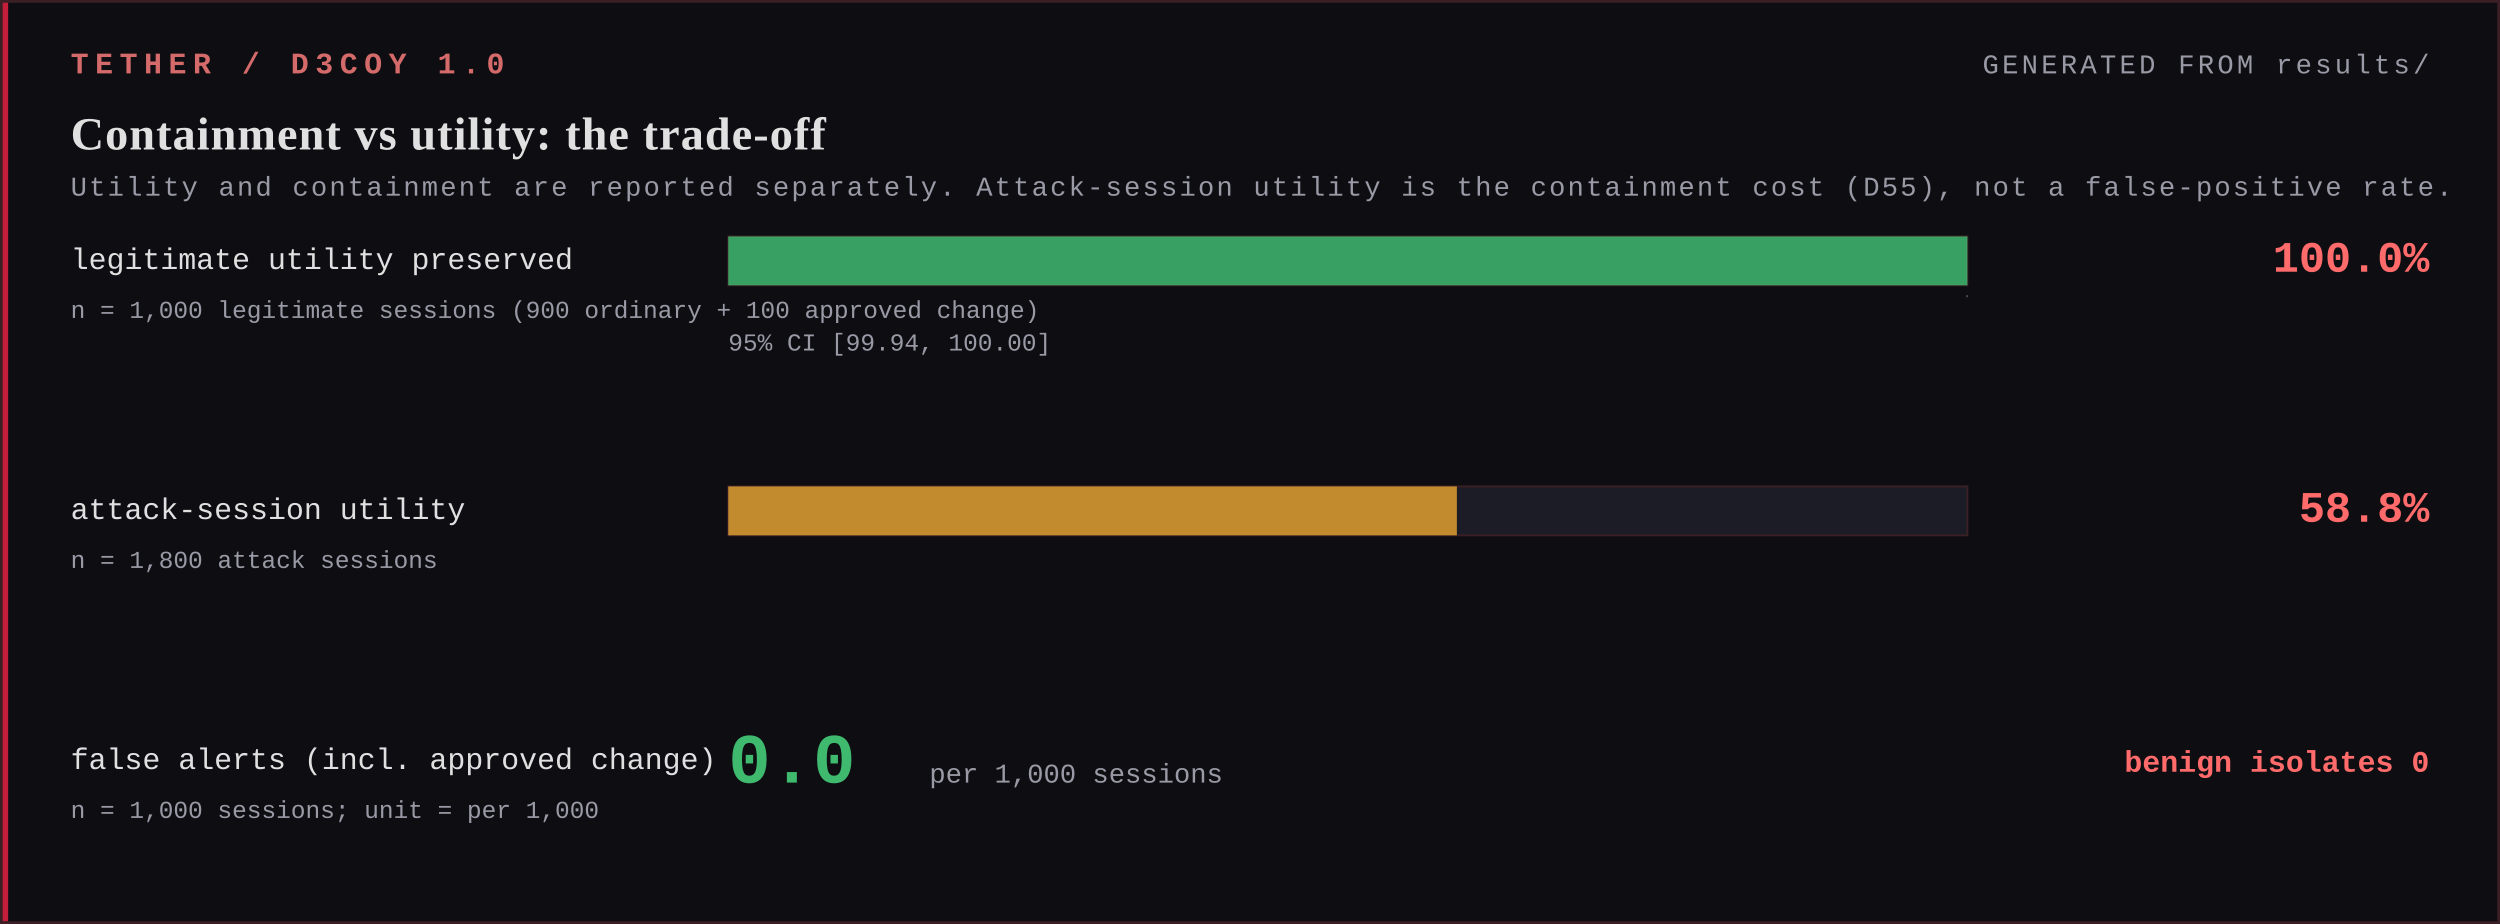
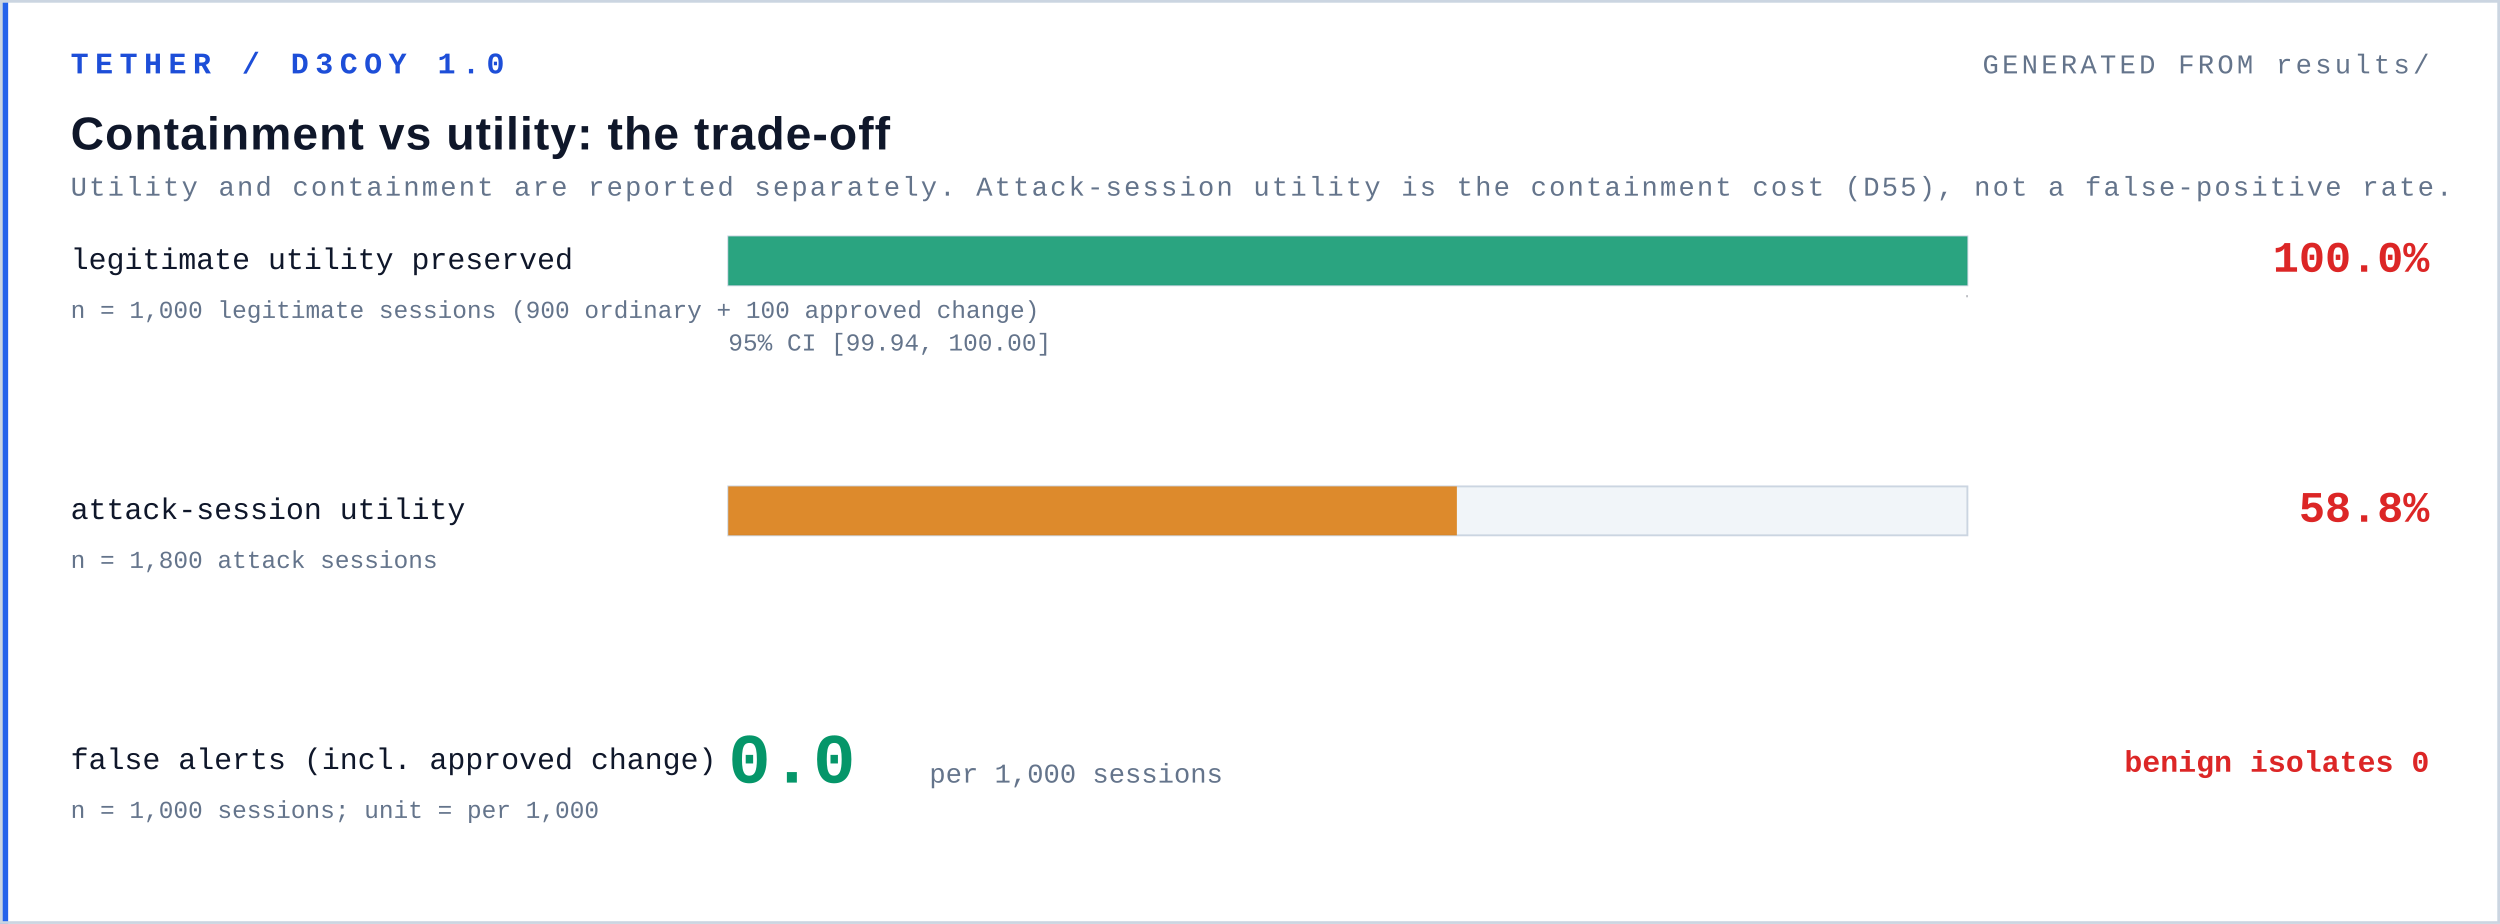
<svg xmlns="http://www.w3.org/2000/svg" viewBox="0 0 920 340" width="100%" role="img" aria-labelledby="exhibit-title" preserveAspectRatio="xMidYMid meet">
-   <rect x="0.00" y="0.00" width="920.00" height="340.00" fill="#0d0d12" />
-   <rect x="0.00" y="0.00" width="3.00" height="340.00" fill="#c41e3a" />
-   <rect x="0.50" y="0.50" width="919.00" height="339.00" fill="none" stroke="#3a1f25" stroke-width="1.0" />
-   <text x="26.00" y="27.00" font-size="11" font-family="Consolas, 'Courier New', monospace" fill="#d46a6a" text-anchor="start" font-weight="700" letter-spacing="2.4">TETHER / D3COY 1.0</text>
-   <text x="894.00" y="27.00" font-size="10" font-family="Consolas, 'Courier New', monospace" fill="#9a9aa6" text-anchor="end" font-weight="400" letter-spacing="1.2">GENERATED FROM results/</text>
-   <text x="26.00" y="55.00" font-size="17" font-family="Georgia, 'Times New Roman', serif" fill="#e0e0e0" text-anchor="start" font-weight="700" letter-spacing="0.4">Containment vs utility: the trade-off</text>
-   <text x="26.00" y="72.00" font-size="10" font-family="Consolas, 'Courier New', monospace" fill="#9a9aa6" text-anchor="start" font-weight="400" letter-spacing="0.8">Utility and containment are reported separately. Attack-session utility is the containment cost (D55), not a false-positive rate.</text>
-   <text x="26.00" y="99.00" font-size="11" font-family="Consolas, 'Courier New', monospace" fill="#e0e0e0" text-anchor="start" font-weight="400">legitimate utility preserved</text>
-   <text x="26.00" y="117.00" font-size="9" font-family="Consolas, 'Courier New', monospace" fill="#9a9aa6" text-anchor="start" font-weight="400">n = 1,000 legitimate sessions (900 ordinary + 100 approved change)</text>
-   <rect x="268.00" y="87.00" width="456.00" height="18.00" fill="#1c1c26" stroke="#3a1f25" stroke-width="0.7" />
-   <rect x="268.00" y="87.00" width="456.00" height="18.00" fill="#3fb96e" opacity="0.84" />
-   <text x="894.00" y="100.00" font-size="16" font-family="Consolas, 'Courier New', monospace" fill="#ff6b6b" text-anchor="end" font-weight="700">100.0%</text>
-   <line x1="723.73" y1="109.00" x2="724.00" y2="109.00" stroke="#e0e0e0" stroke-width="0.8" opacity="0.70" />
-   <text x="268.00" y="129.00" font-size="9" font-family="Consolas, 'Courier New', monospace" fill="#9a9aa6" text-anchor="start" font-weight="400">95% CI [99.94, 100.00]</text>
-   <text x="26.00" y="191.00" font-size="11" font-family="Consolas, 'Courier New', monospace" fill="#e0e0e0" text-anchor="start" font-weight="400">attack-session utility</text>
-   <text x="26.00" y="209.00" font-size="9" font-family="Consolas, 'Courier New', monospace" fill="#9a9aa6" text-anchor="start" font-weight="400">n = 1,800 attack sessions</text>
-   <rect x="268.00" y="179.00" width="456.00" height="18.00" fill="#1c1c26" stroke="#3a1f25" stroke-width="0.7" />
-   <rect x="268.00" y="179.00" width="268.13" height="18.00" fill="#e0a030" opacity="0.84" />
-   <text x="894.00" y="192.00" font-size="16" font-family="Consolas, 'Courier New', monospace" fill="#ff6b6b" text-anchor="end" font-weight="700">58.8%</text>
-   <text x="26.00" y="283.00" font-size="11" font-family="Consolas, 'Courier New', monospace" fill="#e0e0e0" text-anchor="start" font-weight="400">false alerts (incl. approved change)</text>
-   <text x="26.00" y="301.00" font-size="9" font-family="Consolas, 'Courier New', monospace" fill="#9a9aa6" text-anchor="start" font-weight="400">n = 1,000 sessions; unit = per 1,000</text>
-   <text x="268.00" y="288.00" font-size="26" font-family="Consolas, 'Courier New', monospace" fill="#3fb96e" text-anchor="start" font-weight="700">0.0</text>
-   <text x="342.00" y="288.00" font-size="10" font-family="Consolas, 'Courier New', monospace" fill="#9a9aa6" text-anchor="start" font-weight="400">per 1,000 sessions</text>
-   <text x="894.00" y="284.00" font-size="11" font-family="Consolas, 'Courier New', monospace" fill="#ff6b6b" text-anchor="end" font-weight="700">benign isolates 0</text>
+   <rect x="0.00" y="0.00" width="920.00" height="340.00" fill="#ffffff" />
+   <rect x="0.00" y="0.00" width="3.00" height="340.00" fill="#2563eb" />
+   <rect x="0.50" y="0.50" width="919.00" height="339.00" fill="none" stroke="#cbd5e1" stroke-width="1.0" />
+   <text x="26.00" y="27.00" font-size="11" font-family="Consolas, 'Courier New', monospace" fill="#1d4ed8" text-anchor="start" font-weight="700" letter-spacing="2.4">TETHER / D3COY 1.0</text>
+   <text x="894.00" y="27.00" font-size="10" font-family="Consolas, 'Courier New', monospace" fill="#64748b" text-anchor="end" font-weight="400" letter-spacing="1.2">GENERATED FROM results/</text>
+   <text x="26.00" y="55.00" font-size="17" font-family="ui-sans-serif, system-ui, -apple-system, 'Segoe UI', Arial, sans-serif" fill="#0f172a" text-anchor="start" font-weight="700" letter-spacing="0.4">Containment vs utility: the trade-off</text>
+   <text x="26.00" y="72.00" font-size="10" font-family="Consolas, 'Courier New', monospace" fill="#64748b" text-anchor="start" font-weight="400" letter-spacing="0.8">Utility and containment are reported separately. Attack-session utility is the containment cost (D55), not a false-positive rate.</text>
+   <text x="26.00" y="99.00" font-size="11" font-family="Consolas, 'Courier New', monospace" fill="#0f172a" text-anchor="start" font-weight="400">legitimate utility preserved</text>
+   <text x="26.00" y="117.00" font-size="9" font-family="Consolas, 'Courier New', monospace" fill="#64748b" text-anchor="start" font-weight="400">n = 1,000 legitimate sessions (900 ordinary + 100 approved change)</text>
+   <rect x="268.00" y="87.00" width="456.00" height="18.00" fill="#f1f5f9" stroke="#cbd5e1" stroke-width="0.7" />
+   <rect x="268.00" y="87.00" width="456.00" height="18.00" fill="#059669" opacity="0.84" />
+   <text x="894.00" y="100.00" font-size="16" font-family="Consolas, 'Courier New', monospace" fill="#dc2626" text-anchor="end" font-weight="700">100.0%</text>
+   <line x1="723.73" y1="109.00" x2="724.00" y2="109.00" stroke="#0f172a" stroke-width="0.8" opacity="0.70" />
+   <text x="268.00" y="129.00" font-size="9" font-family="Consolas, 'Courier New', monospace" fill="#64748b" text-anchor="start" font-weight="400">95% CI [99.94, 100.00]</text>
+   <text x="26.00" y="191.00" font-size="11" font-family="Consolas, 'Courier New', monospace" fill="#0f172a" text-anchor="start" font-weight="400">attack-session utility</text>
+   <text x="26.00" y="209.00" font-size="9" font-family="Consolas, 'Courier New', monospace" fill="#64748b" text-anchor="start" font-weight="400">n = 1,800 attack sessions</text>
+   <rect x="268.00" y="179.00" width="456.00" height="18.00" fill="#f1f5f9" stroke="#cbd5e1" stroke-width="0.7" />
+   <rect x="268.00" y="179.00" width="268.13" height="18.00" fill="#d97706" opacity="0.84" />
+   <text x="894.00" y="192.00" font-size="16" font-family="Consolas, 'Courier New', monospace" fill="#dc2626" text-anchor="end" font-weight="700">58.8%</text>
+   <text x="26.00" y="283.00" font-size="11" font-family="Consolas, 'Courier New', monospace" fill="#0f172a" text-anchor="start" font-weight="400">false alerts (incl. approved change)</text>
+   <text x="26.00" y="301.00" font-size="9" font-family="Consolas, 'Courier New', monospace" fill="#64748b" text-anchor="start" font-weight="400">n = 1,000 sessions; unit = per 1,000</text>
+   <text x="268.00" y="288.00" font-size="26" font-family="Consolas, 'Courier New', monospace" fill="#059669" text-anchor="start" font-weight="700">0.0</text>
+   <text x="342.00" y="288.00" font-size="10" font-family="Consolas, 'Courier New', monospace" fill="#64748b" text-anchor="start" font-weight="400">per 1,000 sessions</text>
+   <text x="894.00" y="284.00" font-size="11" font-family="Consolas, 'Courier New', monospace" fill="#dc2626" text-anchor="end" font-weight="700">benign isolates 0</text>
</svg>
